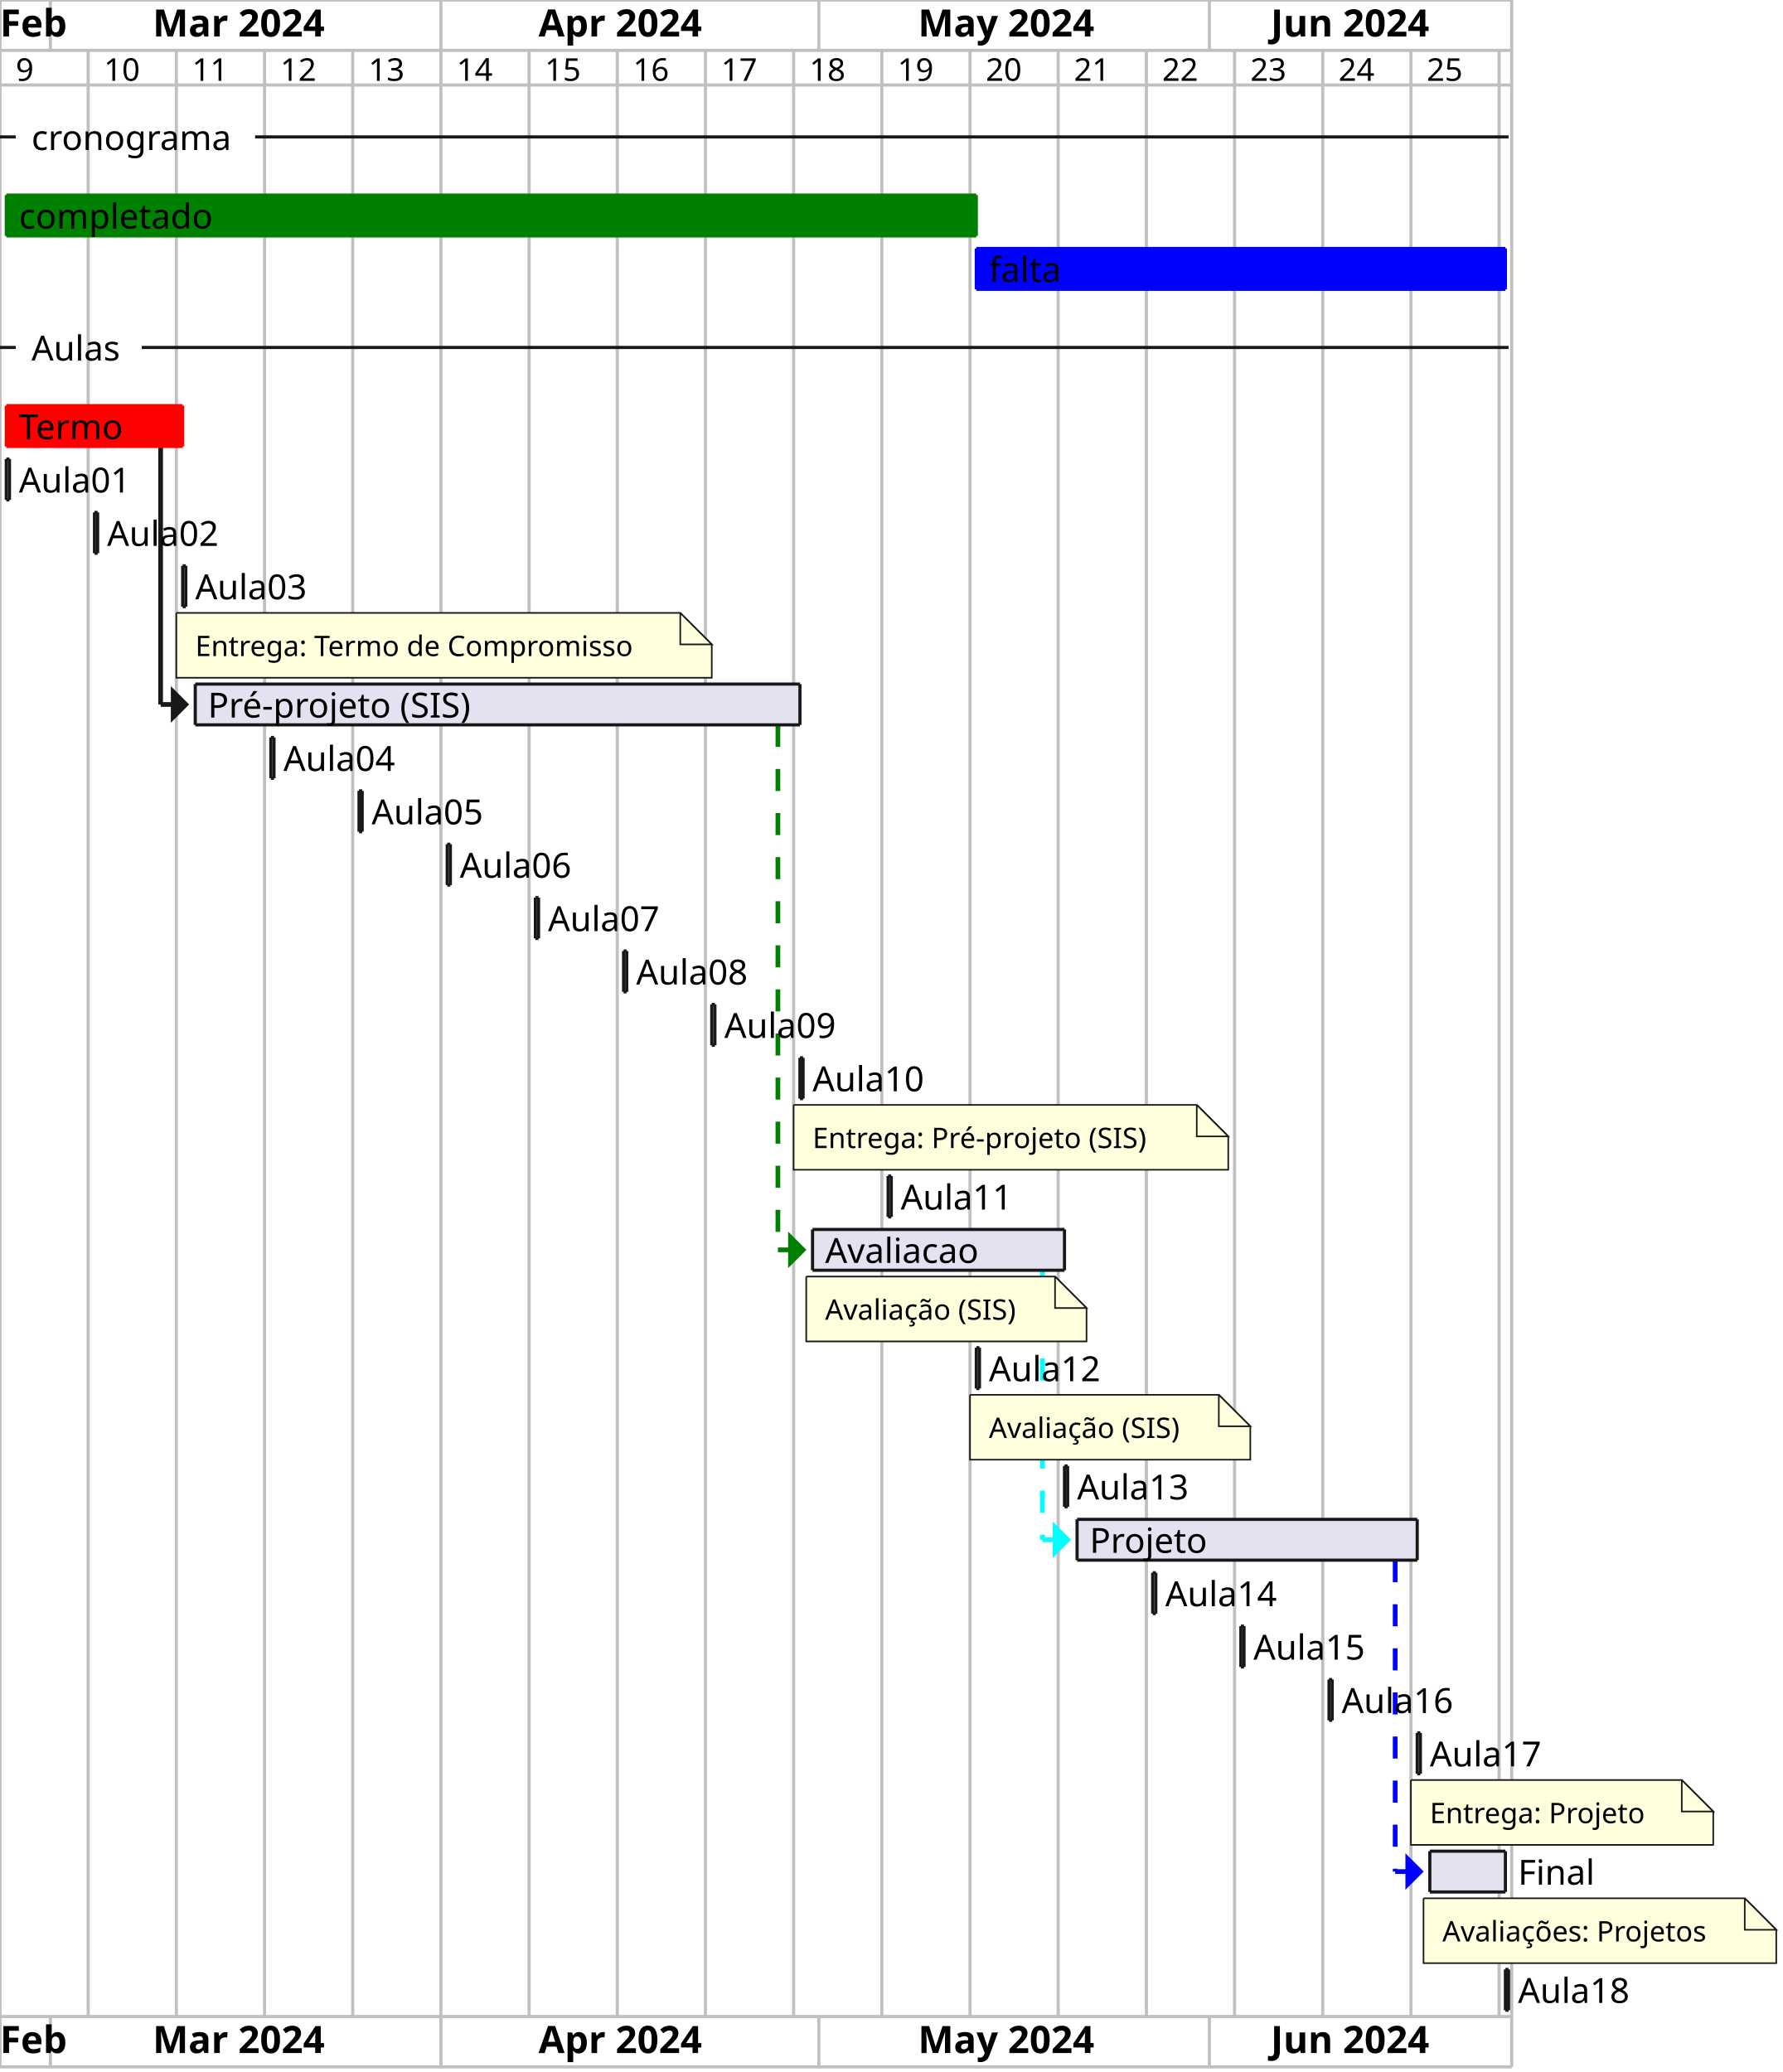
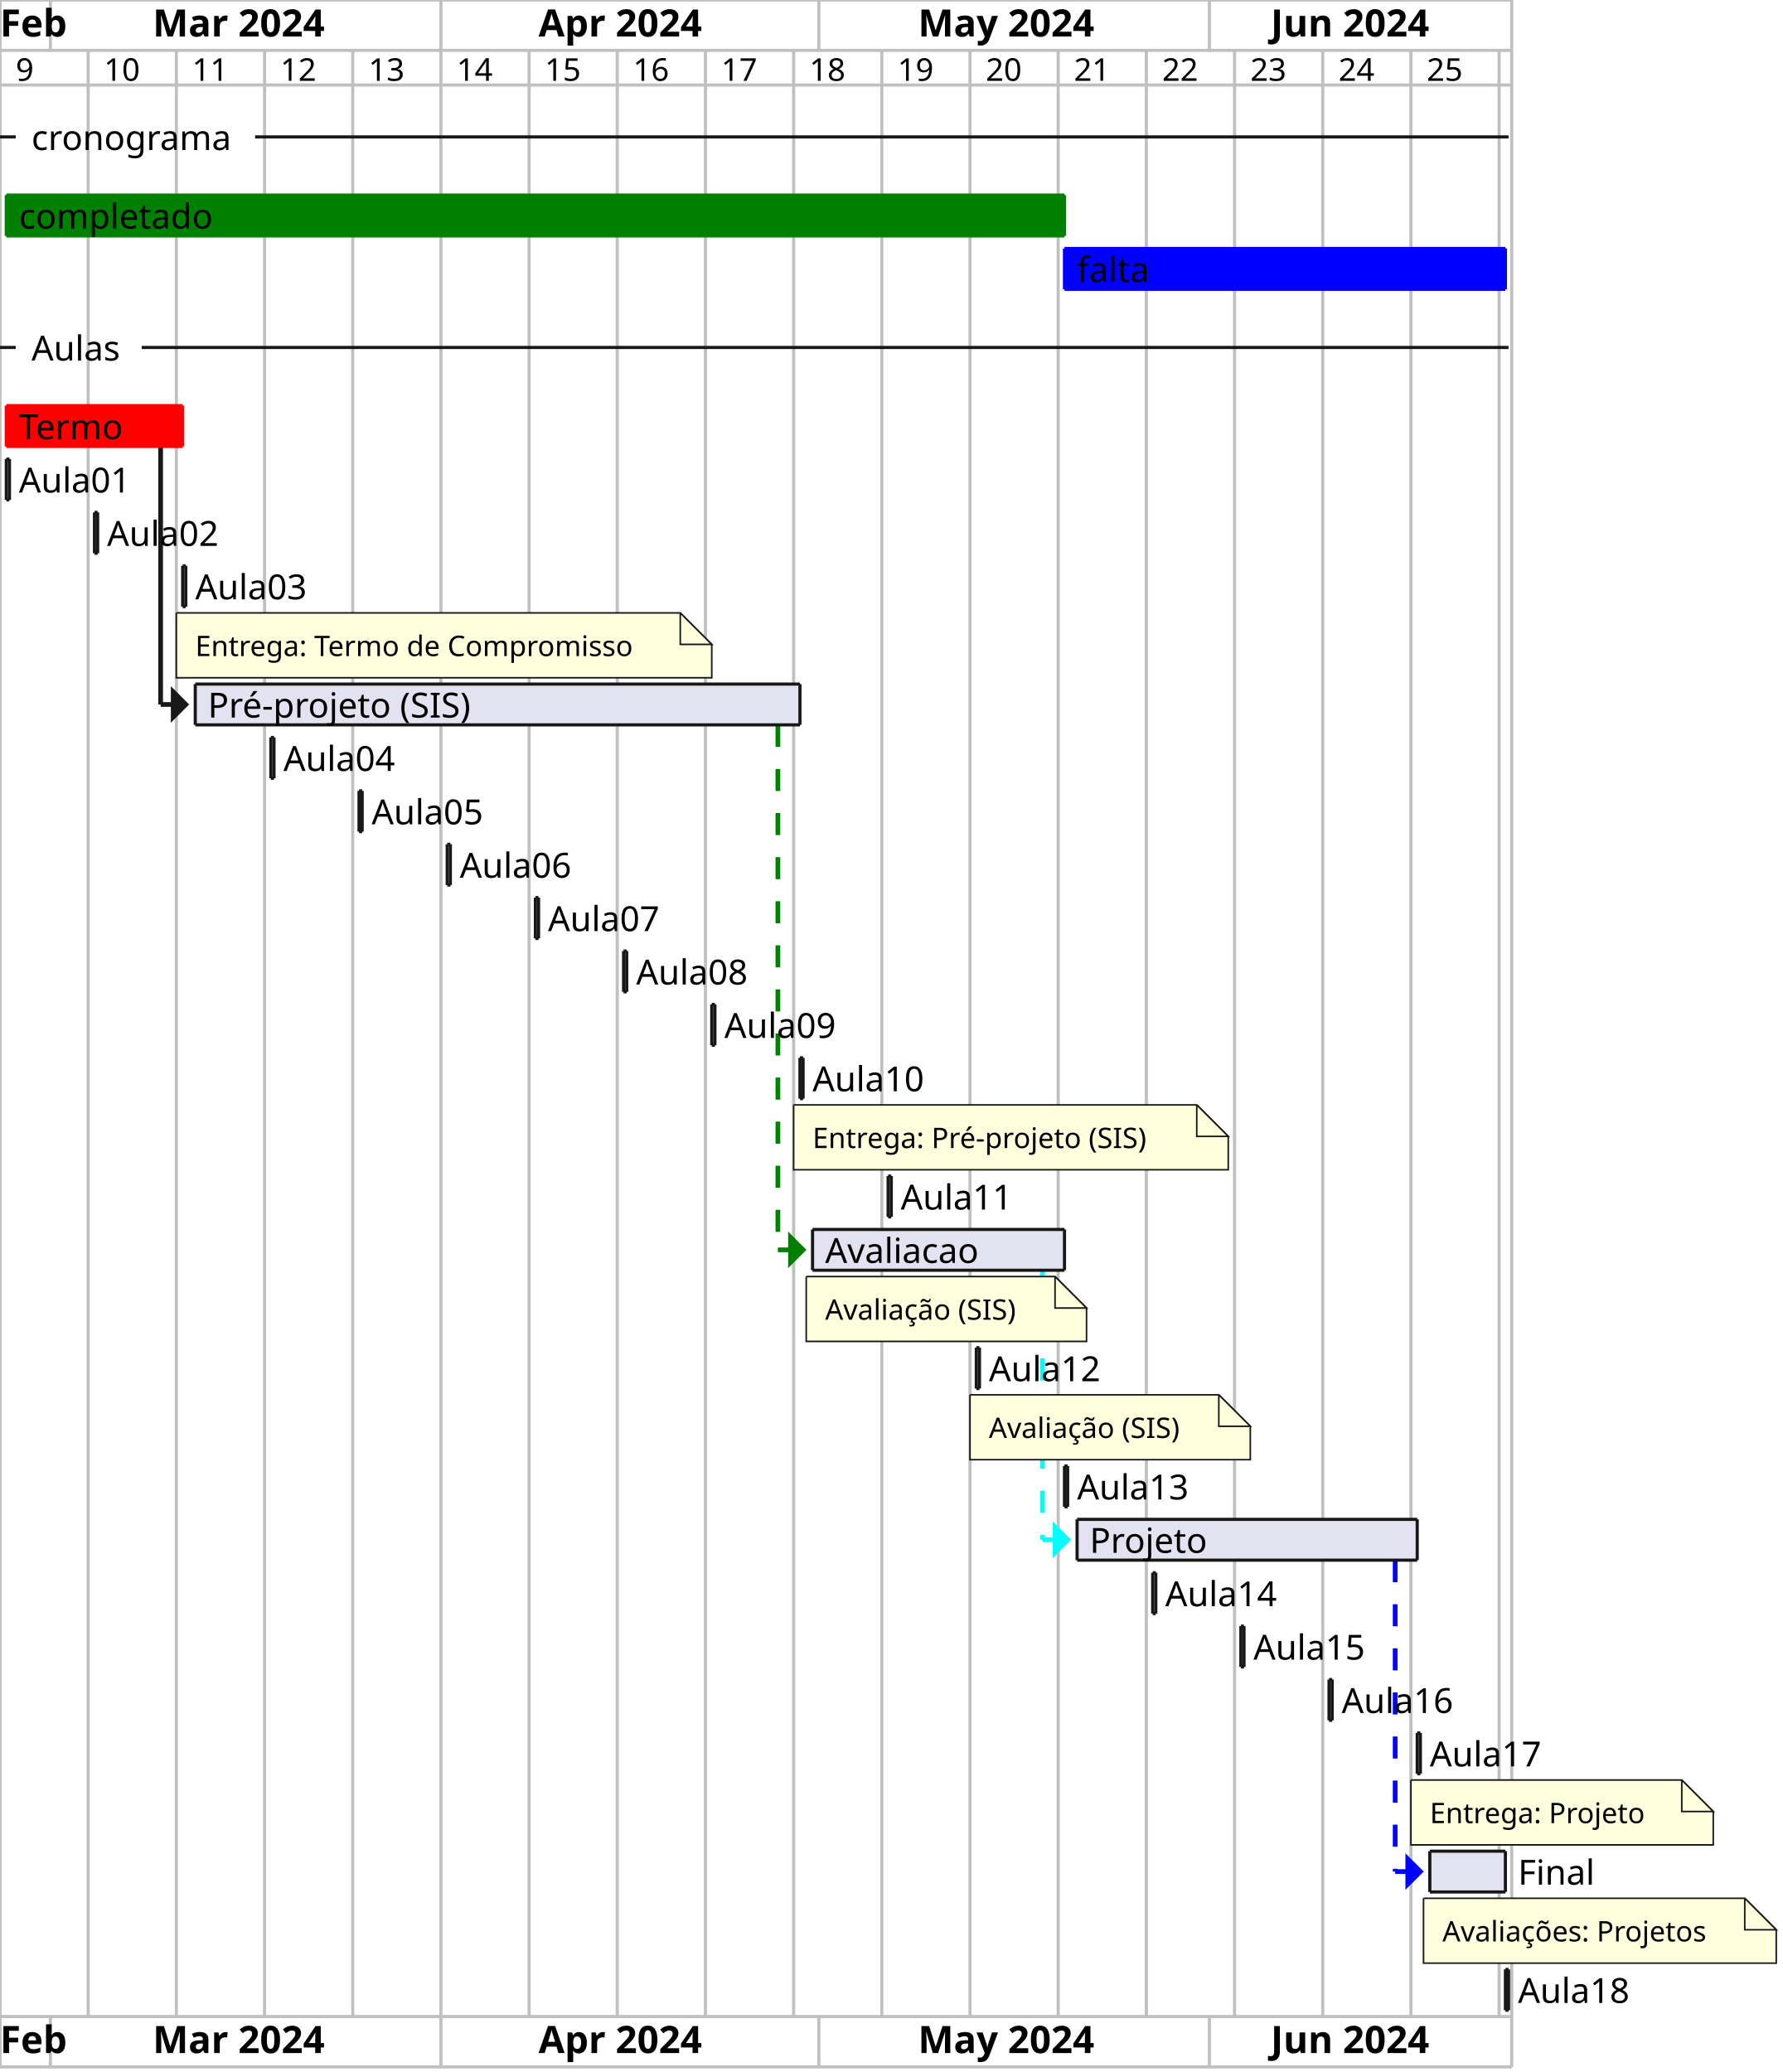
<svg xmlns="http://www.w3.org/2000/svg" contentStyleType="text/css" height="658px" preserveAspectRatio="none" style="width:566px;height:658px;background:#FFFFFF;" version="1.1" viewBox="0 0 566 658" width="566px" zoomAndPan="magnify">
  <defs />
  <g>
    <text fill="#000000" font-family="sans-serif" font-size="10" lengthAdjust="spacing" textLength="6" x="5" y="25.668">9</text>
    <text fill="#000000" font-family="sans-serif" font-size="10" lengthAdjust="spacing" textLength="12" x="33" y="25.668">10</text>
    <text fill="#000000" font-family="sans-serif" font-size="10" lengthAdjust="spacing" textLength="12" x="61" y="25.668">11</text>
    <text fill="#000000" font-family="sans-serif" font-size="10" lengthAdjust="spacing" textLength="12" x="89" y="25.668">12</text>
    <text fill="#000000" font-family="sans-serif" font-size="10" lengthAdjust="spacing" textLength="12" x="117" y="25.668">13</text>
    <text fill="#000000" font-family="sans-serif" font-size="10" lengthAdjust="spacing" textLength="12" x="145" y="25.668">14</text>
    <text fill="#000000" font-family="sans-serif" font-size="10" lengthAdjust="spacing" textLength="12" x="173" y="25.668">15</text>
    <text fill="#000000" font-family="sans-serif" font-size="10" lengthAdjust="spacing" textLength="12" x="201" y="25.668">16</text>
    <text fill="#000000" font-family="sans-serif" font-size="10" lengthAdjust="spacing" textLength="12" x="229" y="25.668">17</text>
    <text fill="#000000" font-family="sans-serif" font-size="10" lengthAdjust="spacing" textLength="12" x="257" y="25.668">18</text>
    <text fill="#000000" font-family="sans-serif" font-size="10" lengthAdjust="spacing" textLength="12" x="285" y="25.668">19</text>
    <text fill="#000000" font-family="sans-serif" font-size="10" lengthAdjust="spacing" textLength="12" x="313" y="25.668">20</text>
    <text fill="#000000" font-family="sans-serif" font-size="10" lengthAdjust="spacing" textLength="12" x="341" y="25.668">21</text>
    <text fill="#000000" font-family="sans-serif" font-size="10" lengthAdjust="spacing" textLength="12" x="369" y="25.668">22</text>
    <text fill="#000000" font-family="sans-serif" font-size="10" lengthAdjust="spacing" textLength="12" x="397" y="25.668">23</text>
    <text fill="#000000" font-family="sans-serif" font-size="10" lengthAdjust="spacing" textLength="12" x="425" y="25.668">24</text>
    <text fill="#000000" font-family="sans-serif" font-size="10" lengthAdjust="spacing" textLength="12" x="453" y="25.668">25</text>
    <line style="stroke:#C0C0C0;stroke-width:1.0;" x1="0" x2="0" y1="16" y2="640.385" />
    <line style="stroke:#C0C0C0;stroke-width:1.0;" x1="28" x2="28" y1="16" y2="640.385" />
    <line style="stroke:#C0C0C0;stroke-width:1.0;" x1="56" x2="56" y1="16" y2="640.385" />
    <line style="stroke:#C0C0C0;stroke-width:1.0;" x1="84" x2="84" y1="16" y2="640.385" />
    <line style="stroke:#C0C0C0;stroke-width:1.0;" x1="112" x2="112" y1="16" y2="640.385" />
    <line style="stroke:#C0C0C0;stroke-width:1.0;" x1="140" x2="140" y1="16" y2="640.385" />
    <line style="stroke:#C0C0C0;stroke-width:1.0;" x1="168" x2="168" y1="16" y2="640.385" />
    <line style="stroke:#C0C0C0;stroke-width:1.0;" x1="196" x2="196" y1="16" y2="640.385" />
    <line style="stroke:#C0C0C0;stroke-width:1.0;" x1="224" x2="224" y1="16" y2="640.385" />
    <line style="stroke:#C0C0C0;stroke-width:1.0;" x1="252" x2="252" y1="16" y2="640.385" />
    <line style="stroke:#C0C0C0;stroke-width:1.0;" x1="280" x2="280" y1="16" y2="640.385" />
    <line style="stroke:#C0C0C0;stroke-width:1.0;" x1="308" x2="308" y1="16" y2="640.385" />
    <line style="stroke:#C0C0C0;stroke-width:1.0;" x1="336" x2="336" y1="16" y2="640.385" />
    <line style="stroke:#C0C0C0;stroke-width:1.0;" x1="364" x2="364" y1="16" y2="640.385" />
    <line style="stroke:#C0C0C0;stroke-width:1.0;" x1="392" x2="392" y1="16" y2="640.385" />
    <line style="stroke:#C0C0C0;stroke-width:1.0;" x1="420" x2="420" y1="16" y2="640.385" />
    <line style="stroke:#C0C0C0;stroke-width:1.0;" x1="448" x2="448" y1="16" y2="640.385" />
    <line style="stroke:#C0C0C0;stroke-width:1.0;" x1="476" x2="476" y1="16" y2="640.385" />
    <line style="stroke:#C0C0C0;stroke-width:1.0;" x1="480" x2="480" y1="16" y2="640.385" />
    <line style="stroke:#C0C0C0;stroke-width:1.0;" x1="0" x2="0" y1="0" y2="16" />
    <line style="stroke:#C0C0C0;stroke-width:1.0;" x1="16" x2="16" y1="0" y2="16" />
    <text fill="#000000" font-family="sans-serif" font-size="12" font-weight="bold" lengthAdjust="spacing" textLength="22" x="0" y="11.602">Feb</text>
    <line style="stroke:#C0C0C0;stroke-width:1.0;" x1="140" x2="140" y1="0" y2="16" />
    <text fill="#000000" font-family="sans-serif" font-size="12" font-weight="bold" lengthAdjust="spacing" textLength="59" x="48.5" y="11.602">Mar 2024</text>
    <line style="stroke:#C0C0C0;stroke-width:1.0;" x1="260" x2="260" y1="0" y2="16" />
    <text fill="#000000" font-family="sans-serif" font-size="12" font-weight="bold" lengthAdjust="spacing" textLength="58" x="171" y="11.602">Apr 2024</text>
    <line style="stroke:#C0C0C0;stroke-width:1.0;" x1="384" x2="384" y1="0" y2="16" />
    <text fill="#000000" font-family="sans-serif" font-size="12" font-weight="bold" lengthAdjust="spacing" textLength="61" x="291.5" y="11.602">May 2024</text>
    <line style="stroke:#C0C0C0;stroke-width:1.0;" x1="480" x2="480" y1="0" y2="16" />
    <text fill="#000000" font-family="sans-serif" font-size="12" font-weight="bold" lengthAdjust="spacing" textLength="57" x="403.5" y="11.602">Jun 2024</text>
    <line style="stroke:#C0C0C0;stroke-width:1.0;" x1="0" x2="480" y1="0" y2="0" />
    <line style="stroke:#C0C0C0;stroke-width:1.0;" x1="0" x2="480" y1="16" y2="16" />
    <line style="stroke:#C0C0C0;stroke-width:1.0;" x1="0" x2="480" y1="27" y2="27" />
    <line style="stroke:#181818;stroke-width:1.5;" x1="51" x2="51" y1="141.775" y2="223.718" />
    <line style="stroke:#181818;stroke-width:1.5;" x1="51" x2="59" y1="223.718" y2="223.718" />
    <polygon fill="#181818" points="55,219.718,55,223.718,55,227.718,59,223.718" style="stroke:#181818;stroke-width:1.5;" />
    <line style="stroke:#008000;stroke-width:1.5;stroke-dasharray:7.0,7.0;" x1="247" x2="247" y1="230.195" y2="396.913" />
    <line style="stroke:#008000;stroke-width:1.5;stroke-dasharray:7.0,7.0;" x1="247" x2="255" y1="396.913" y2="396.913" />
    <polygon fill="#008000" points="251,392.913,251,396.913,251,400.913,255,396.913" style="stroke:#008000;stroke-width:1.5;" />
    <line style="stroke:#00FFFF;stroke-width:1.5;stroke-dasharray:7.0,7.0;" x1="331" x2="331" y1="403.391" y2="488.978" />
    <line style="stroke:#00FFFF;stroke-width:1.5;stroke-dasharray:7.0,7.0;" x1="331" x2="339" y1="488.978" y2="488.978" />
    <polygon fill="#00FFFF" points="335,484.978,335,488.978,335,492.978,339,488.978" style="stroke:#00FFFF;stroke-width:1.5;" />
    <line style="stroke:#0000FF;stroke-width:1.5;stroke-dasharray:7.0,7.0;" x1="443" x2="443" y1="495.455" y2="594.352" />
    <line style="stroke:#0000FF;stroke-width:1.5;stroke-dasharray:7.0,7.0;" x1="443" x2="451" y1="594.352" y2="594.352" />
    <polygon fill="#0000FF" points="447,590.352,447,594.352,447,598.352,451,594.352" style="stroke:#0000FF;stroke-width:1.5;" />
    <line style="stroke:#181818;stroke-width:1.0;" x1="0" x2="5" y1="43.477" y2="43.477" />
    <line style="stroke:#181818;stroke-width:1.0;" x1="81" x2="479" y1="43.477" y2="43.477" />
-     <rect fill="#008000" height="12.955" style="stroke:none;stroke-width:1.0;" width="308" x="2" y="61.955" />
-     <line style="stroke:#008000;stroke-width:1.0;" x1="2" x2="310" y1="61.955" y2="61.955" />
-     <line style="stroke:#008000;stroke-width:1.0;" x1="2" x2="310" y1="74.91" y2="74.91" />
+     <rect fill="#008000" height="12.955" style="stroke:none;stroke-width:1.0;" width="336" x="2" y="61.955" />
+     <line style="stroke:#008000;stroke-width:1.0;" x1="2" x2="338" y1="61.955" y2="61.955" />
+     <line style="stroke:#008000;stroke-width:1.0;" x1="2" x2="338" y1="74.91" y2="74.91" />
    <line style="stroke:#008000;stroke-width:1.0;" x1="2" x2="2" y1="61.955" y2="74.91" />
-     <line style="stroke:#008000;stroke-width:1.0;" x1="310" x2="310" y1="61.955" y2="74.91" />
-     <rect fill="#0000FF" height="12.955" style="stroke:none;stroke-width:1.0;" width="168" x="310" y="78.91" />
-     <line style="stroke:#0000FF;stroke-width:1.0;" x1="310" x2="478" y1="78.91" y2="78.91" />
-     <line style="stroke:#0000FF;stroke-width:1.0;" x1="310" x2="478" y1="91.865" y2="91.865" />
-     <line style="stroke:#0000FF;stroke-width:1.0;" x1="310" x2="310" y1="78.91" y2="91.865" />
+     <line style="stroke:#008000;stroke-width:1.0;" x1="338" x2="338" y1="61.955" y2="74.91" />
+     <rect fill="#0000FF" height="12.955" style="stroke:none;stroke-width:1.0;" width="140" x="338" y="78.91" />
+     <line style="stroke:#0000FF;stroke-width:1.0;" x1="338" x2="478" y1="78.91" y2="78.91" />
+     <line style="stroke:#0000FF;stroke-width:1.0;" x1="338" x2="478" y1="91.865" y2="91.865" />
+     <line style="stroke:#0000FF;stroke-width:1.0;" x1="338" x2="338" y1="78.91" y2="91.865" />
    <line style="stroke:#0000FF;stroke-width:1.0;" x1="478" x2="478" y1="78.91" y2="91.865" />
    <line style="stroke:#181818;stroke-width:1.0;" x1="0" x2="5" y1="110.343" y2="110.343" />
    <line style="stroke:#181818;stroke-width:1.0;" x1="45" x2="479" y1="110.343" y2="110.343" />
    <rect fill="#FF0000" height="12.955" style="stroke:none;stroke-width:1.0;" width="56" x="2" y="128.82" />
    <line style="stroke:#FF0000;stroke-width:1.0;" x1="2" x2="58" y1="128.82" y2="128.82" />
    <line style="stroke:#FF0000;stroke-width:1.0;" x1="2" x2="58" y1="141.775" y2="141.775" />
    <line style="stroke:#FF0000;stroke-width:1.0;" x1="2" x2="2" y1="128.82" y2="141.775" />
    <line style="stroke:#FF0000;stroke-width:1.0;" x1="58" x2="58" y1="128.82" y2="141.775" />
    <rect fill="#E2E2F0" height="12.955" style="stroke:none;stroke-width:1.0;" width="1" x="2" y="145.775" />
    <line style="stroke:#181818;stroke-width:1.0;" x1="2" x2="3" y1="145.775" y2="145.775" />
    <line style="stroke:#181818;stroke-width:1.0;" x1="2" x2="3" y1="158.731" y2="158.731" />
    <line style="stroke:#181818;stroke-width:1.0;" x1="2" x2="2" y1="145.775" y2="158.731" />
    <line style="stroke:#181818;stroke-width:1.0;" x1="3" x2="3" y1="145.775" y2="158.731" />
    <rect fill="#E2E2F0" height="12.955" style="stroke:none;stroke-width:1.0;" width="1" x="30" y="162.731" />
    <line style="stroke:#181818;stroke-width:1.0;" x1="30" x2="31" y1="162.731" y2="162.731" />
    <line style="stroke:#181818;stroke-width:1.0;" x1="30" x2="31" y1="175.685" y2="175.685" />
    <line style="stroke:#181818;stroke-width:1.0;" x1="30" x2="30" y1="162.731" y2="175.685" />
    <line style="stroke:#181818;stroke-width:1.0;" x1="31" x2="31" y1="162.731" y2="175.685" />
    <path d="M56,194.641 L56,215.24 L226,215.24 L226,204.641 L216,194.641 L56,194.641 " fill="#FEFFDD" style="stroke:#181818;stroke-width:0.5;" />
    <path d="M216,194.641 L216,204.641 L226,204.641 L216,194.641 " fill="#FEFFDD" style="stroke:#181818;stroke-width:0.5;" />
    <text fill="#000000" font-family="sans-serif" font-size="9" lengthAdjust="spacing" textLength="149" x="62" y="208.342">Entrega: Termo de Compromisso</text>
    <rect fill="#E2E2F0" height="12.955" style="stroke:none;stroke-width:1.0;" width="1" x="58" y="179.685" />
    <line style="stroke:#181818;stroke-width:1.0;" x1="58" x2="59" y1="179.685" y2="179.685" />
    <line style="stroke:#181818;stroke-width:1.0;" x1="58" x2="59" y1="192.641" y2="192.641" />
    <line style="stroke:#181818;stroke-width:1.0;" x1="58" x2="58" y1="179.685" y2="192.641" />
    <line style="stroke:#181818;stroke-width:1.0;" x1="59" x2="59" y1="179.685" y2="192.641" />
    <rect fill="#E2E2F0" height="12.955" style="stroke:none;stroke-width:1.0;" width="192" x="62" y="217.24" />
    <line style="stroke:#181818;stroke-width:1.0;" x1="62" x2="254" y1="217.24" y2="217.24" />
    <line style="stroke:#181818;stroke-width:1.0;" x1="62" x2="254" y1="230.195" y2="230.195" />
    <line style="stroke:#181818;stroke-width:1.0;" x1="62" x2="62" y1="217.24" y2="230.195" />
    <line style="stroke:#181818;stroke-width:1.0;" x1="254" x2="254" y1="217.24" y2="230.195" />
    <rect fill="#E2E2F0" height="12.955" style="stroke:none;stroke-width:1.0;" width="1" x="86" y="234.195" />
    <line style="stroke:#181818;stroke-width:1.0;" x1="86" x2="87" y1="234.195" y2="234.195" />
    <line style="stroke:#181818;stroke-width:1.0;" x1="86" x2="87" y1="247.15" y2="247.15" />
    <line style="stroke:#181818;stroke-width:1.0;" x1="86" x2="86" y1="234.195" y2="247.15" />
    <line style="stroke:#181818;stroke-width:1.0;" x1="87" x2="87" y1="234.195" y2="247.15" />
    <rect fill="#E2E2F0" height="12.955" style="stroke:none;stroke-width:1.0;" width="1" x="114" y="251.15" />
    <line style="stroke:#181818;stroke-width:1.0;" x1="114" x2="115" y1="251.15" y2="251.15" />
    <line style="stroke:#181818;stroke-width:1.0;" x1="114" x2="115" y1="264.106" y2="264.106" />
    <line style="stroke:#181818;stroke-width:1.0;" x1="114" x2="114" y1="251.15" y2="264.106" />
    <line style="stroke:#181818;stroke-width:1.0;" x1="115" x2="115" y1="251.15" y2="264.106" />
    <rect fill="#E2E2F0" height="12.955" style="stroke:none;stroke-width:1.0;" width="1" x="142" y="268.106" />
    <line style="stroke:#181818;stroke-width:1.0;" x1="142" x2="143" y1="268.106" y2="268.106" />
    <line style="stroke:#181818;stroke-width:1.0;" x1="142" x2="143" y1="281.06" y2="281.06" />
    <line style="stroke:#181818;stroke-width:1.0;" x1="142" x2="142" y1="268.106" y2="281.06" />
    <line style="stroke:#181818;stroke-width:1.0;" x1="143" x2="143" y1="268.106" y2="281.06" />
    <rect fill="#E2E2F0" height="12.955" style="stroke:none;stroke-width:1.0;" width="1" x="170" y="285.06" />
    <line style="stroke:#181818;stroke-width:1.0;" x1="170" x2="171" y1="285.06" y2="285.06" />
    <line style="stroke:#181818;stroke-width:1.0;" x1="170" x2="171" y1="298.016" y2="298.016" />
    <line style="stroke:#181818;stroke-width:1.0;" x1="170" x2="170" y1="285.06" y2="298.016" />
    <line style="stroke:#181818;stroke-width:1.0;" x1="171" x2="171" y1="285.06" y2="298.016" />
    <rect fill="#E2E2F0" height="12.955" style="stroke:none;stroke-width:1.0;" width="1" x="198" y="302.016" />
    <line style="stroke:#181818;stroke-width:1.0;" x1="198" x2="199" y1="302.016" y2="302.016" />
    <line style="stroke:#181818;stroke-width:1.0;" x1="198" x2="199" y1="314.971" y2="314.971" />
    <line style="stroke:#181818;stroke-width:1.0;" x1="198" x2="198" y1="302.016" y2="314.971" />
    <line style="stroke:#181818;stroke-width:1.0;" x1="199" x2="199" y1="302.016" y2="314.971" />
    <rect fill="#E2E2F0" height="12.955" style="stroke:none;stroke-width:1.0;" width="1" x="226" y="318.971" />
    <line style="stroke:#181818;stroke-width:1.0;" x1="226" x2="227" y1="318.971" y2="318.971" />
    <line style="stroke:#181818;stroke-width:1.0;" x1="226" x2="227" y1="331.926" y2="331.926" />
    <line style="stroke:#181818;stroke-width:1.0;" x1="226" x2="226" y1="318.971" y2="331.926" />
    <line style="stroke:#181818;stroke-width:1.0;" x1="227" x2="227" y1="318.971" y2="331.926" />
    <path d="M252,350.881 L252,371.481 L390,371.481 L390,360.881 L380,350.881 L252,350.881 " fill="#FEFFDD" style="stroke:#181818;stroke-width:0.5;" />
    <path d="M380,350.881 L380,360.881 L390,360.881 L380,350.881 " fill="#FEFFDD" style="stroke:#181818;stroke-width:0.5;" />
    <text fill="#000000" font-family="sans-serif" font-size="9" lengthAdjust="spacing" textLength="114" x="258" y="364.582">Entrega: Pré-projeto (SIS)</text>
    <rect fill="#E2E2F0" height="12.955" style="stroke:none;stroke-width:1.0;" width="1" x="254" y="335.926" />
    <line style="stroke:#181818;stroke-width:1.0;" x1="254" x2="255" y1="335.926" y2="335.926" />
    <line style="stroke:#181818;stroke-width:1.0;" x1="254" x2="255" y1="348.881" y2="348.881" />
    <line style="stroke:#181818;stroke-width:1.0;" x1="254" x2="254" y1="335.926" y2="348.881" />
    <line style="stroke:#181818;stroke-width:1.0;" x1="255" x2="255" y1="335.926" y2="348.881" />
    <rect fill="#E2E2F0" height="12.955" style="stroke:none;stroke-width:1.0;" width="1" x="282" y="373.481" />
    <line style="stroke:#181818;stroke-width:1.0;" x1="282" x2="283" y1="373.481" y2="373.481" />
    <line style="stroke:#181818;stroke-width:1.0;" x1="282" x2="283" y1="386.435" y2="386.435" />
    <line style="stroke:#181818;stroke-width:1.0;" x1="282" x2="282" y1="373.481" y2="386.435" />
    <line style="stroke:#181818;stroke-width:1.0;" x1="283" x2="283" y1="373.481" y2="386.435" />
    <path d="M256,405.391 L256,425.99 L345,425.99 L345,415.391 L335,405.391 L256,405.391 " fill="#FEFFDD" style="stroke:#181818;stroke-width:0.5;" />
    <path d="M335,405.391 L335,415.391 L345,415.391 L335,405.391 " fill="#FEFFDD" style="stroke:#181818;stroke-width:0.5;" />
    <text fill="#000000" font-family="sans-serif" font-size="9" lengthAdjust="spacing" textLength="65" x="262" y="419.092">Avaliação (SIS)</text>
    <rect fill="#E2E2F0" height="12.955" style="stroke:none;stroke-width:1.0;" width="80" x="258" y="390.435" />
    <line style="stroke:#181818;stroke-width:1.0;" x1="258" x2="338" y1="390.435" y2="390.435" />
    <line style="stroke:#181818;stroke-width:1.0;" x1="258" x2="338" y1="403.391" y2="403.391" />
    <line style="stroke:#181818;stroke-width:1.0;" x1="258" x2="258" y1="390.435" y2="403.391" />
    <line style="stroke:#181818;stroke-width:1.0;" x1="338" x2="338" y1="390.435" y2="403.391" />
    <path d="M308,442.945 L308,463.545 L397,463.545 L397,452.945 L387,442.945 L308,442.945 " fill="#FEFFDD" style="stroke:#181818;stroke-width:0.5;" />
    <path d="M387,442.945 L387,452.945 L397,452.945 L387,442.945 " fill="#FEFFDD" style="stroke:#181818;stroke-width:0.5;" />
    <text fill="#000000" font-family="sans-serif" font-size="9" lengthAdjust="spacing" textLength="65" x="314" y="456.647">Avaliação (SIS)</text>
    <rect fill="#E2E2F0" height="12.955" style="stroke:none;stroke-width:1.0;" width="1" x="310" y="427.99" />
    <line style="stroke:#181818;stroke-width:1.0;" x1="310" x2="311" y1="427.99" y2="427.99" />
    <line style="stroke:#181818;stroke-width:1.0;" x1="310" x2="311" y1="440.945" y2="440.945" />
    <line style="stroke:#181818;stroke-width:1.0;" x1="310" x2="310" y1="427.99" y2="440.945" />
    <line style="stroke:#181818;stroke-width:1.0;" x1="311" x2="311" y1="427.99" y2="440.945" />
    <rect fill="#E2E2F0" height="12.955" style="stroke:none;stroke-width:1.0;" width="1" x="338" y="465.545" />
    <line style="stroke:#181818;stroke-width:1.0;" x1="338" x2="339" y1="465.545" y2="465.545" />
    <line style="stroke:#181818;stroke-width:1.0;" x1="338" x2="339" y1="478.5" y2="478.5" />
    <line style="stroke:#181818;stroke-width:1.0;" x1="338" x2="338" y1="465.545" y2="478.5" />
    <line style="stroke:#181818;stroke-width:1.0;" x1="339" x2="339" y1="465.545" y2="478.5" />
    <rect fill="#E2E2F0" height="12.955" style="stroke:none;stroke-width:1.0;" width="108" x="342" y="482.5" />
    <line style="stroke:#181818;stroke-width:1.0;" x1="342" x2="450" y1="482.5" y2="482.5" />
    <line style="stroke:#181818;stroke-width:1.0;" x1="342" x2="450" y1="495.455" y2="495.455" />
    <line style="stroke:#181818;stroke-width:1.0;" x1="342" x2="342" y1="482.5" y2="495.455" />
    <line style="stroke:#181818;stroke-width:1.0;" x1="450" x2="450" y1="482.5" y2="495.455" />
    <rect fill="#E2E2F0" height="12.955" style="stroke:none;stroke-width:1.0;" width="1" x="366" y="499.455" />
    <line style="stroke:#181818;stroke-width:1.0;" x1="366" x2="367" y1="499.455" y2="499.455" />
    <line style="stroke:#181818;stroke-width:1.0;" x1="366" x2="367" y1="512.41" y2="512.41" />
    <line style="stroke:#181818;stroke-width:1.0;" x1="366" x2="366" y1="499.455" y2="512.41" />
    <line style="stroke:#181818;stroke-width:1.0;" x1="367" x2="367" y1="499.455" y2="512.41" />
    <rect fill="#E2E2F0" height="12.955" style="stroke:none;stroke-width:1.0;" width="1" x="394" y="516.41" />
    <line style="stroke:#181818;stroke-width:1.0;" x1="394" x2="395" y1="516.41" y2="516.41" />
    <line style="stroke:#181818;stroke-width:1.0;" x1="394" x2="395" y1="529.365" y2="529.365" />
    <line style="stroke:#181818;stroke-width:1.0;" x1="394" x2="394" y1="516.41" y2="529.365" />
    <line style="stroke:#181818;stroke-width:1.0;" x1="395" x2="395" y1="516.41" y2="529.365" />
    <rect fill="#E2E2F0" height="12.955" style="stroke:none;stroke-width:1.0;" width="1" x="422" y="533.365" />
    <line style="stroke:#181818;stroke-width:1.0;" x1="422" x2="423" y1="533.365" y2="533.365" />
    <line style="stroke:#181818;stroke-width:1.0;" x1="422" x2="423" y1="546.32" y2="546.32" />
    <line style="stroke:#181818;stroke-width:1.0;" x1="422" x2="422" y1="533.365" y2="546.32" />
    <line style="stroke:#181818;stroke-width:1.0;" x1="423" x2="423" y1="533.365" y2="546.32" />
    <path d="M448,565.275 L448,585.875 L544,585.875 L544,575.275 L534,565.275 L448,565.275 " fill="#FEFFDD" style="stroke:#181818;stroke-width:0.5;" />
    <path d="M534,565.275 L534,575.275 L544,575.275 L534,565.275 " fill="#FEFFDD" style="stroke:#181818;stroke-width:0.5;" />
    <text fill="#000000" font-family="sans-serif" font-size="9" lengthAdjust="spacing" textLength="72" x="454" y="578.977">Entrega: Projeto</text>
    <rect fill="#E2E2F0" height="12.955" style="stroke:none;stroke-width:1.0;" width="1" x="450" y="550.32" />
    <line style="stroke:#181818;stroke-width:1.0;" x1="450" x2="451" y1="550.32" y2="550.32" />
    <line style="stroke:#181818;stroke-width:1.0;" x1="450" x2="451" y1="563.275" y2="563.275" />
    <line style="stroke:#181818;stroke-width:1.0;" x1="450" x2="450" y1="550.32" y2="563.275" />
    <line style="stroke:#181818;stroke-width:1.0;" x1="451" x2="451" y1="550.32" y2="563.275" />
    <path d="M452,602.83 L452,623.43 L564,623.43 L564,612.83 L554,602.83 L452,602.83 " fill="#FEFFDD" style="stroke:#181818;stroke-width:0.5;" />
    <path d="M554,602.83 L554,612.83 L564,612.83 L554,602.83 " fill="#FEFFDD" style="stroke:#181818;stroke-width:0.5;" />
    <text fill="#000000" font-family="sans-serif" font-size="9" lengthAdjust="spacing" textLength="91" x="458" y="616.531">Avaliações: Projetos</text>
    <rect fill="#E2E2F0" height="12.955" style="stroke:none;stroke-width:1.0;" width="24" x="454" y="587.875" />
    <line style="stroke:#181818;stroke-width:1.0;" x1="454" x2="478" y1="587.875" y2="587.875" />
    <line style="stroke:#181818;stroke-width:1.0;" x1="454" x2="478" y1="600.83" y2="600.83" />
    <line style="stroke:#181818;stroke-width:1.0;" x1="454" x2="454" y1="587.875" y2="600.83" />
    <line style="stroke:#181818;stroke-width:1.0;" x1="478" x2="478" y1="587.875" y2="600.83" />
    <rect fill="#E2E2F0" height="12.955" style="stroke:none;stroke-width:1.0;" width="1" x="478" y="625.43" />
    <line style="stroke:#181818;stroke-width:1.0;" x1="478" x2="479" y1="625.43" y2="625.43" />
    <line style="stroke:#181818;stroke-width:1.0;" x1="478" x2="479" y1="638.385" y2="638.385" />
    <line style="stroke:#181818;stroke-width:1.0;" x1="478" x2="478" y1="625.43" y2="638.385" />
    <line style="stroke:#181818;stroke-width:1.0;" x1="479" x2="479" y1="625.43" y2="638.385" />
    <text fill="#000000" font-family="sans-serif" font-size="11" lengthAdjust="spacing" textLength="66" x="10" y="47.635">cronograma</text>
    <text fill="#000000" font-family="sans-serif" font-size="11" lengthAdjust="spacing" textLength="63" x="6" y="72.59">completado</text>
-     <text fill="#000000" font-family="sans-serif" font-size="11" lengthAdjust="spacing" textLength="23" x="314" y="89.545">falta</text>
+     <text fill="#000000" font-family="sans-serif" font-size="11" lengthAdjust="spacing" textLength="23" x="342" y="89.545">falta</text>
    <text fill="#000000" font-family="sans-serif" font-size="11" lengthAdjust="spacing" textLength="30" x="10" y="114.5">Aulas</text>
    <text fill="#000000" font-family="sans-serif" font-size="11" lengthAdjust="spacing" textLength="35" x="6" y="139.455">Termo</text>
    <text fill="#000000" font-family="sans-serif" font-size="11" lengthAdjust="spacing" textLength="38" x="6" y="156.41">Aula01</text>
    <text fill="#000000" font-family="sans-serif" font-size="11" lengthAdjust="spacing" textLength="38" x="34" y="173.365">Aula02</text>
    <text fill="#000000" font-family="sans-serif" font-size="11" lengthAdjust="spacing" textLength="38" x="62" y="190.32">Aula03</text>
    <text fill="#000000" font-family="sans-serif" font-size="11" lengthAdjust="spacing" textLength="88" x="66" y="227.875">Pré-projeto (SIS)</text>
    <text fill="#000000" font-family="sans-serif" font-size="11" lengthAdjust="spacing" textLength="38" x="90" y="244.83">Aula04</text>
    <text fill="#000000" font-family="sans-serif" font-size="11" lengthAdjust="spacing" textLength="38" x="118" y="261.785">Aula05</text>
    <text fill="#000000" font-family="sans-serif" font-size="11" lengthAdjust="spacing" textLength="38" x="146" y="278.74">Aula06</text>
    <text fill="#000000" font-family="sans-serif" font-size="11" lengthAdjust="spacing" textLength="38" x="174" y="295.695">Aula07</text>
    <text fill="#000000" font-family="sans-serif" font-size="11" lengthAdjust="spacing" textLength="38" x="202" y="312.65">Aula08</text>
    <text fill="#000000" font-family="sans-serif" font-size="11" lengthAdjust="spacing" textLength="38" x="230" y="329.606">Aula09</text>
    <text fill="#000000" font-family="sans-serif" font-size="11" lengthAdjust="spacing" textLength="38" x="258" y="346.56">Aula10</text>
    <text fill="#000000" font-family="sans-serif" font-size="11" lengthAdjust="spacing" textLength="38" x="286" y="384.115">Aula11</text>
    <text fill="#000000" font-family="sans-serif" font-size="11" lengthAdjust="spacing" textLength="51" x="262" y="401.07">Avaliacao</text>
    <text fill="#000000" font-family="sans-serif" font-size="11" lengthAdjust="spacing" textLength="38" x="314" y="438.625">Aula12</text>
    <text fill="#000000" font-family="sans-serif" font-size="11" lengthAdjust="spacing" textLength="38" x="342" y="476.18">Aula13</text>
    <text fill="#000000" font-family="sans-serif" font-size="11" lengthAdjust="spacing" textLength="38" x="346" y="493.135">Projeto</text>
    <text fill="#000000" font-family="sans-serif" font-size="11" lengthAdjust="spacing" textLength="38" x="370" y="510.09">Aula14</text>
    <text fill="#000000" font-family="sans-serif" font-size="11" lengthAdjust="spacing" textLength="38" x="398" y="527.045">Aula15</text>
    <text fill="#000000" font-family="sans-serif" font-size="11" lengthAdjust="spacing" textLength="38" x="426" y="544">Aula16</text>
    <text fill="#000000" font-family="sans-serif" font-size="11" lengthAdjust="spacing" textLength="38" x="454" y="560.955">Aula17</text>
    <text fill="#000000" font-family="sans-serif" font-size="11" lengthAdjust="spacing" textLength="25" x="482" y="598.51">Final</text>
    <text fill="#000000" font-family="sans-serif" font-size="11" lengthAdjust="spacing" textLength="38" x="482" y="636.064">Aula18</text>
    <line style="stroke:#C0C0C0;stroke-width:1.0;" x1="0" x2="480" y1="640.385" y2="640.385" />
    <line style="stroke:#C0C0C0;stroke-width:1.0;" x1="0" x2="0" y1="640.385" y2="656.385" />
    <line style="stroke:#C0C0C0;stroke-width:1.0;" x1="16" x2="16" y1="640.385" y2="656.385" />
    <text fill="#000000" font-family="sans-serif" font-size="12" font-weight="bold" lengthAdjust="spacing" textLength="22" x="0" y="651.986">Feb</text>
    <line style="stroke:#C0C0C0;stroke-width:1.0;" x1="140" x2="140" y1="640.385" y2="656.385" />
    <text fill="#000000" font-family="sans-serif" font-size="12" font-weight="bold" lengthAdjust="spacing" textLength="59" x="48.5" y="651.986">Mar 2024</text>
    <line style="stroke:#C0C0C0;stroke-width:1.0;" x1="260" x2="260" y1="640.385" y2="656.385" />
    <text fill="#000000" font-family="sans-serif" font-size="12" font-weight="bold" lengthAdjust="spacing" textLength="58" x="171" y="651.986">Apr 2024</text>
    <line style="stroke:#C0C0C0;stroke-width:1.0;" x1="384" x2="384" y1="640.385" y2="656.385" />
    <text fill="#000000" font-family="sans-serif" font-size="12" font-weight="bold" lengthAdjust="spacing" textLength="61" x="291.5" y="651.986">May 2024</text>
    <line style="stroke:#C0C0C0;stroke-width:1.0;" x1="480" x2="480" y1="640.385" y2="656.385" />
    <text fill="#000000" font-family="sans-serif" font-size="12" font-weight="bold" lengthAdjust="spacing" textLength="57" x="403.5" y="651.986">Jun 2024</text>
    <line style="stroke:#C0C0C0;stroke-width:1.0;" x1="0" x2="480" y1="656.385" y2="656.385" />
  </g>
</svg>
